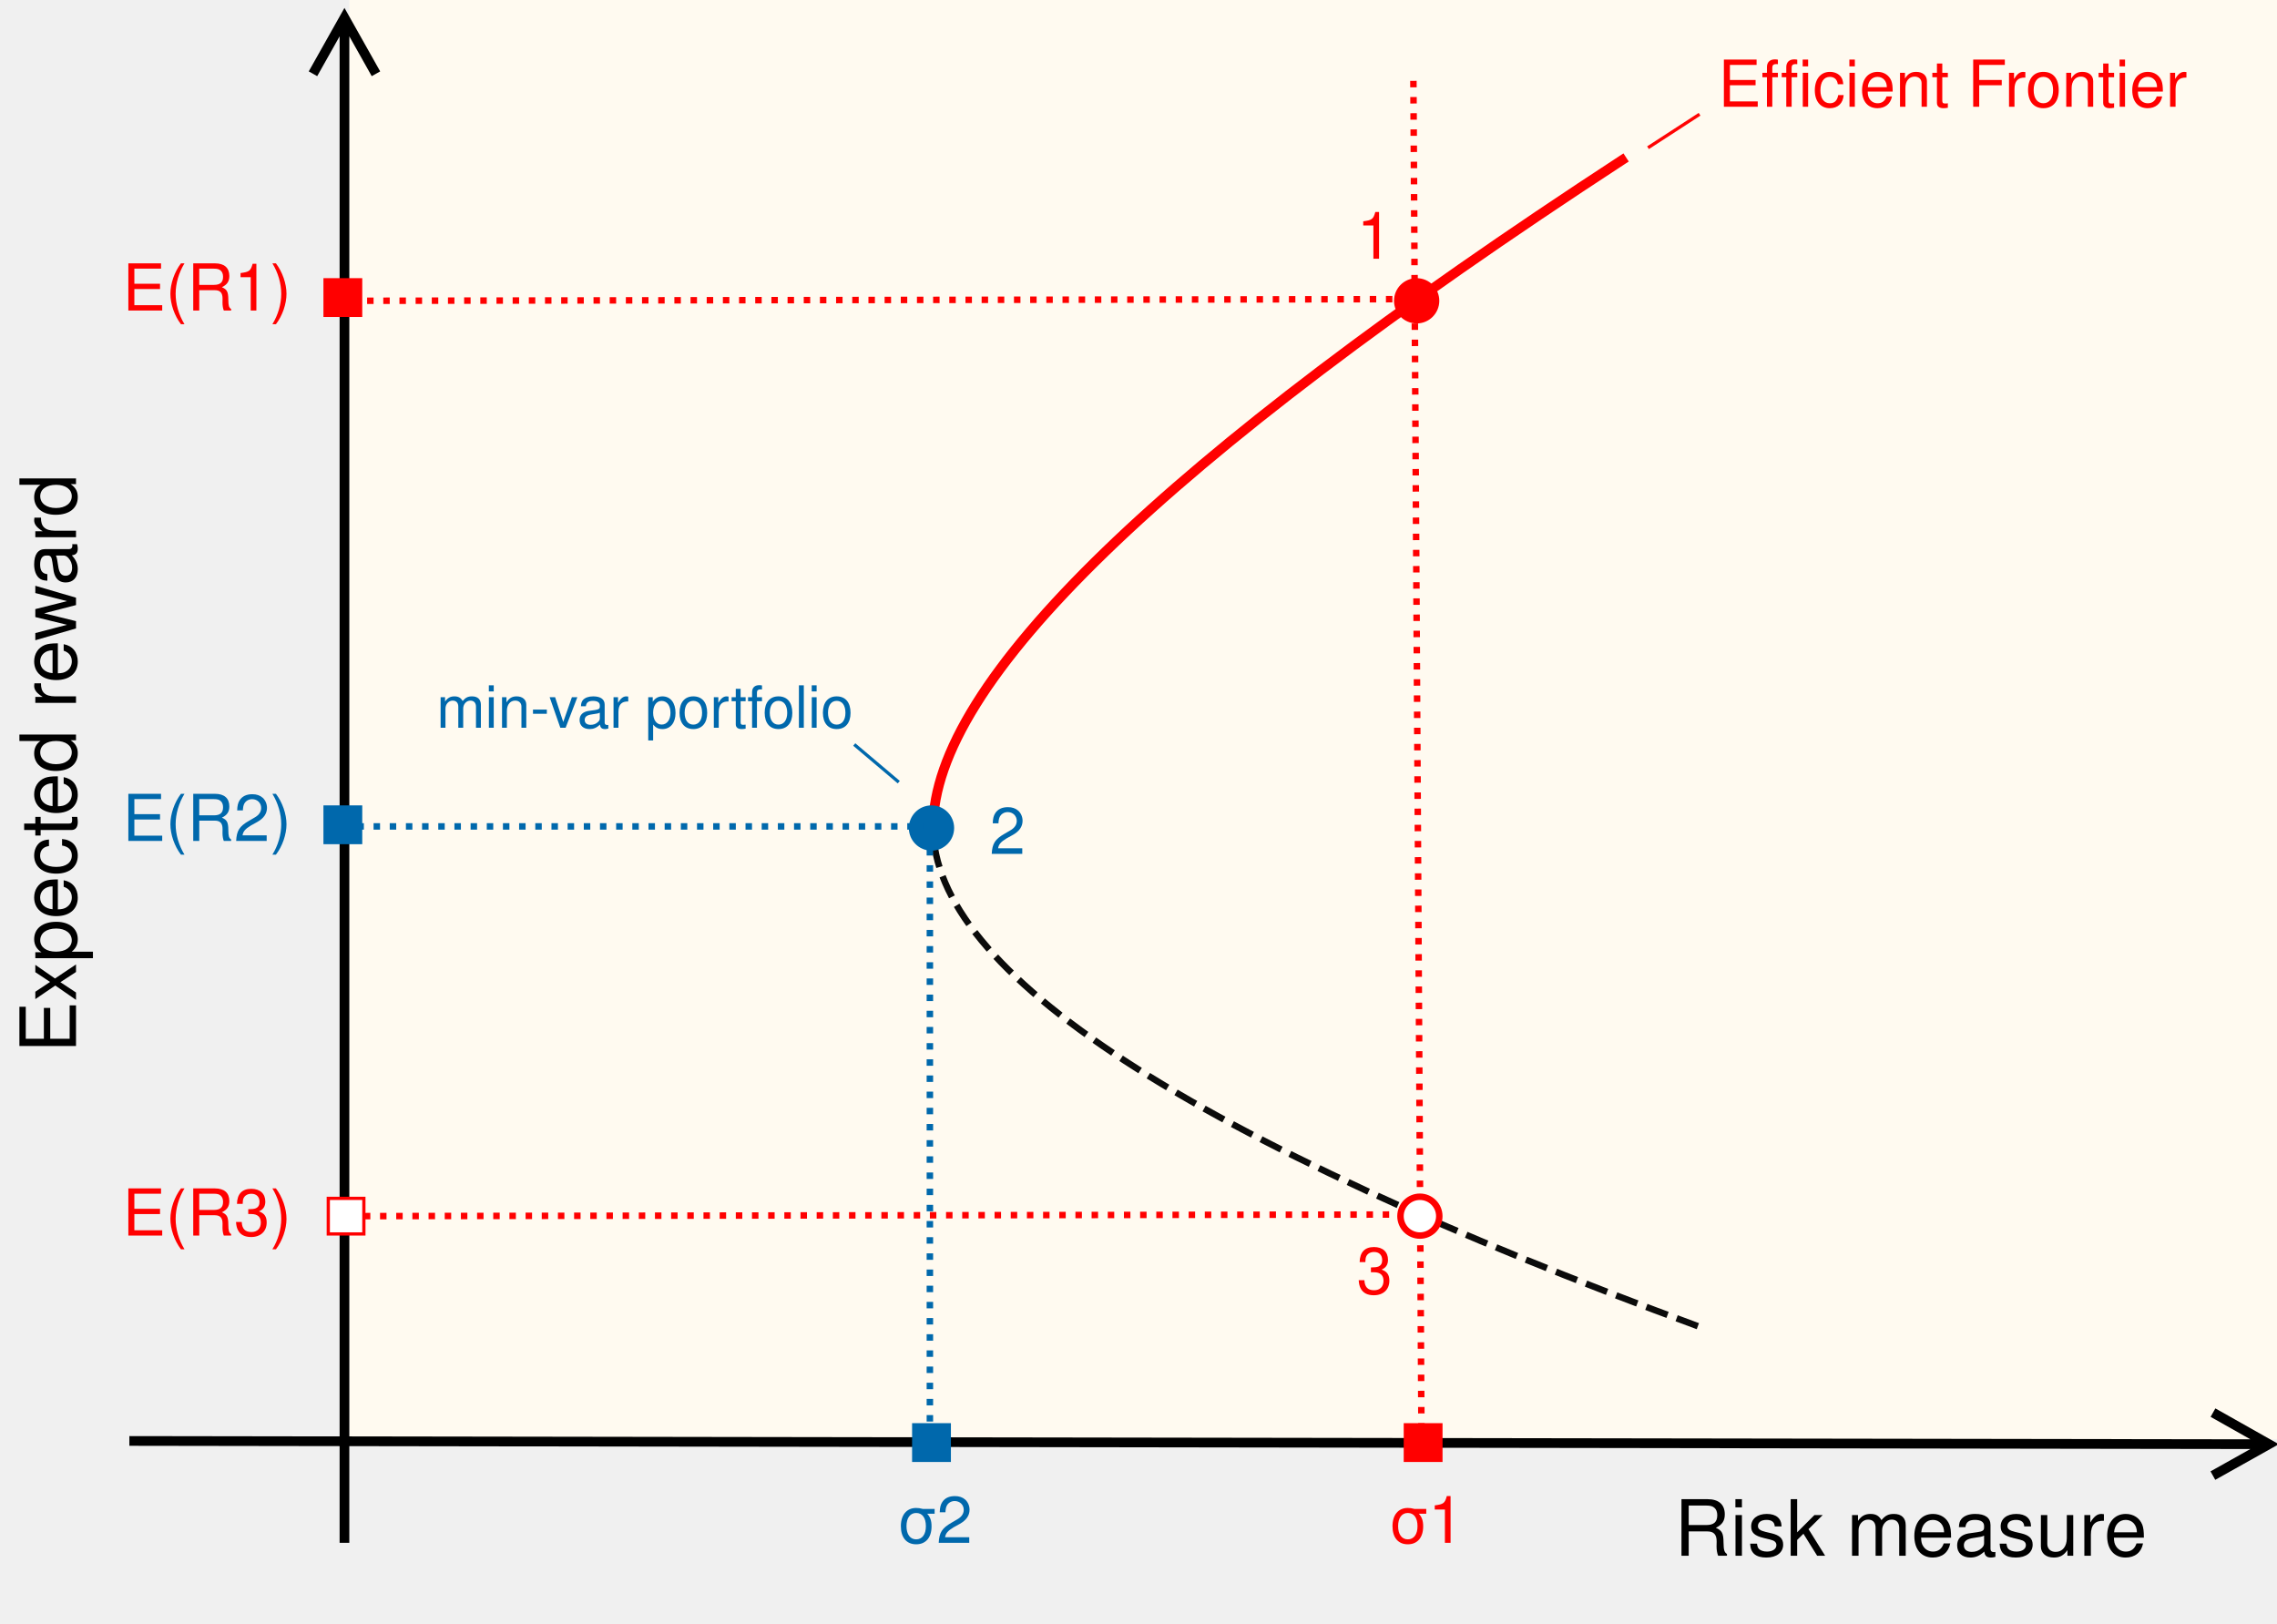
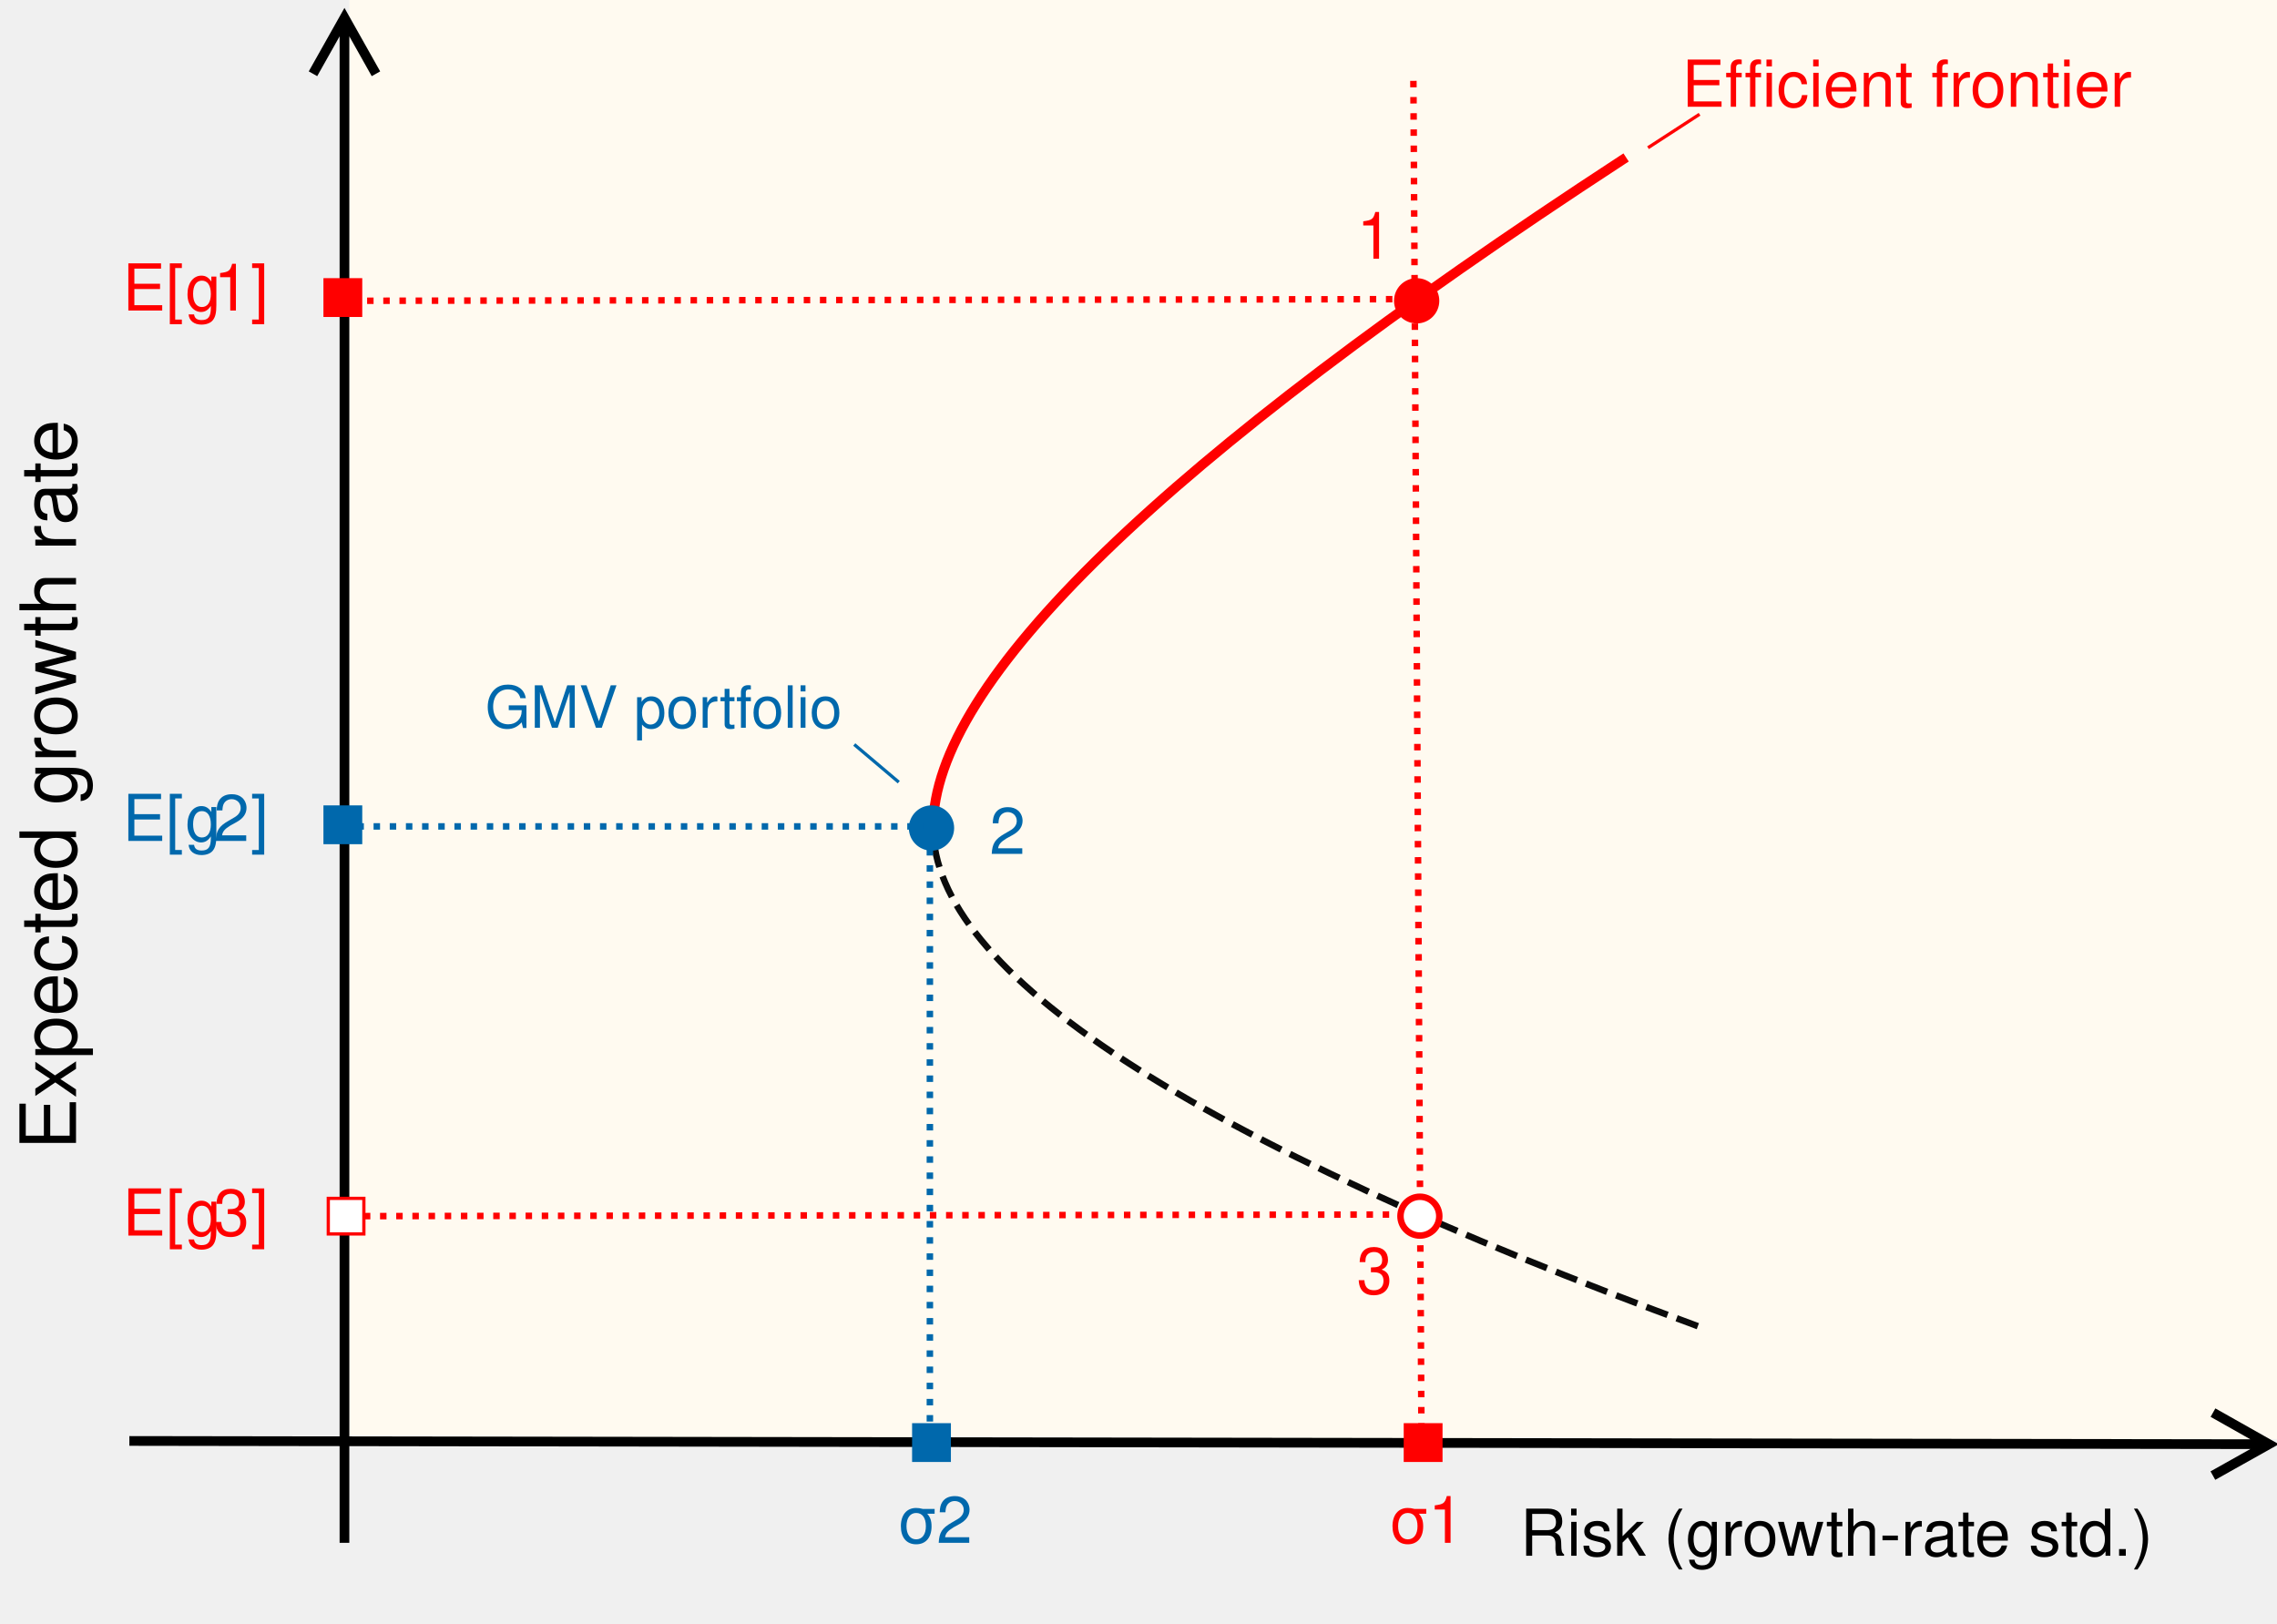
<svg xmlns="http://www.w3.org/2000/svg" width="704px" height="502px" viewBox="0 0 704 502" version="1.1">
  <g id="Artboard" stroke="none" fill="none">
    <rect id="Rectangle" fill="#FFFAF0" fill-rule="evenodd" x="108" y="0" width="596" height="445" />
    <line x1="437" y1="26" x2="439.5" y2="445.5" id="Line-3" stroke="#FF0000" stroke-width="2" stroke-linecap="square" stroke-dasharray="0,5" />
    <path id="Line" d="M106.5,2.44 L107.807,4.765 L116.807,20.765 L117.543,22.072 L114.928,23.543 L114.193,22.235 L108,11.226 L108,477 L105,477 L105,11.226 L98.807,22.235 L98.072,23.543 L95.457,22.072 L96.193,20.765 L105.193,4.765 L106.5,2.44 Z" fill="#000000" fill-rule="nonzero" />
    <path id="Line" d="M684.945,435.434 L686.251,436.171 L702.237,445.195 L704.56,446.506 L702.233,447.81 L686.22,456.786 L684.911,457.519 L683.444,454.902 L684.753,454.169 L695.771,447.992 L685.501,447.977 L41.498,447 L39.998,446.998 L40.002,443.998 L41.502,444 L685.505,444.977 L695.776,444.992 L684.776,438.783 L683.47,438.046 L684.945,435.434 Z" fill="#000000" fill-rule="nonzero" />
-     <text id="Risk-measure" font-family="Helvetica" font-size="24" font-weight="normal" fill="#000000">
-       <tspan x="517.646" y="481">Risk measure</tspan>
+     <text id="Risk-measure" font-family="Helvetica" font-size="20" font-weight="normal" fill="#000000">
+       <tspan x="470" y="481">Risk (growth-rate std.)</tspan>
    </text>
    <text id="Expected-reward" transform="translate(15, 235.5) rotate(-90) translate(-15, -235.5)" font-family="Helvetica" font-size="24" font-weight="normal" fill="#000000">
-       <tspan x="-75.047" y="244">Expected reward</tspan>
+       <tspan x="-105" y="244">Expected growth rate</tspan>
    </text>
    <path d="M501.5,49.5 C359.5,142.167 288.5,210.917 288.5,255.75 C288.5,300.583 367.75,352.167 526.25,410.5" id="Line-2" stroke="#0B0B0B" stroke-width="2" stroke-linecap="square" stroke-dasharray="5" />
    <path d="M501.5,49.5 C359.5,142.167 288.5,210.917 288.5,255.75" id="Path" stroke="#FF0000" stroke-width="3" stroke-linecap="square" />
    <circle id="Oval" stroke="#0068AC" stroke-width="1" fill="#0068AC" fill-rule="evenodd" cx="288" cy="256" r="6.5" />
    <circle id="Oval" stroke="#FF0000" stroke-width="1" fill="#FF0000" fill-rule="evenodd" cx="438" cy="93" r="6.5" />
    <circle id="Oval" stroke="#FF0000" stroke-width="2" fill="#FFFFFF" fill-rule="evenodd" cx="439" cy="376" r="6" />
    <line x1="287.5" y1="263.5" x2="287.5" y2="446.5" id="Line-3" stroke="#0068AC" stroke-width="2" stroke-linecap="square" stroke-dasharray="0,5" />
    <line x1="286.5" y1="255.5" x2="106.5" y2="255.5" id="Line-3" stroke="#0068AC" stroke-width="2" fill="#0068AC" fill-rule="evenodd" stroke-linecap="square" stroke-dasharray="0,5" />
    <line x1="429.5" y1="92.5" x2="107" y2="93" id="Line-3" stroke="#FF0000" stroke-width="2" fill="#FF0000" fill-rule="evenodd" stroke-linecap="square" stroke-dasharray="0,5" />
    <line x1="428.5" y1="375.5" x2="106" y2="376" id="Line-3" stroke="#FF0000" stroke-width="2" fill="#FF0000" fill-rule="evenodd" stroke-linecap="square" stroke-dasharray="0,5" />
    <text id="min-var-portfolio" font-family="Helvetica" font-size="18" font-weight="normal" fill="#0068AC">
-       <tspan x="134.959" y="225">min-var portfolio </tspan>
+       <tspan x="150" y="225">GMV portfolio </tspan>
    </text>
    <text id="Efficient-Frontier" font-family="Helvetica" font-size="20" font-weight="normal" fill="#FF0000">
-       <tspan x="531.197" y="33">Efficient Frontier   </tspan>
+       <tspan x="520" y="33">Efficient frontier   </tspan>
    </text>
    <rect id="Rectangle" stroke="#0068AC" stroke-width="1" fill="#0068AC" fill-rule="evenodd" x="282.5" y="440.5" width="11" height="11" />
    <rect id="Rectangle" stroke="#FF0000" stroke-width="1" fill="#FF0000" fill-rule="evenodd" x="434.5" y="440.5" width="11" height="11" />
    <rect id="Rectangle" stroke="#FF0000" stroke-width="1" fill="#FF0000" fill-rule="evenodd" x="100.5" y="86.5" width="11" height="11" />
    <rect id="Rectangle" stroke="#0068AC" stroke-width="1" fill="#0068AC" fill-rule="evenodd" x="100.5" y="249.5" width="11" height="11" />
    <rect id="Rectangle" stroke="#FF0000" stroke-width="1" fill="#FFFFFF" fill-rule="evenodd" x="101.5" y="370.5" width="11" height="11" />
    <line x1="509.952" y1="45.402" x2="525.048" y2="35.598" id="Line-4" stroke="#FF0303" stroke-width="1" stroke-linecap="square" />
    <text id="1" font-family="Helvetica" font-size="20" font-weight="normal" fill="#FF0000">
      <tspan x="419.438" y="80">1</tspan>
    </text>
    <text id="2" font-family="Helvetica" font-size="20" font-weight="normal" fill="#0068AC">
      <tspan x="305.938" y="264">2</tspan>
    </text>
    <text id="3" font-family="Helvetica" font-size="20" font-weight="normal" fill="#FF0000">
      <tspan x="419.438" y="400">3</tspan>
    </text>
    <text id="σ1" font-family="Helvetica" font-size="20" font-weight="normal" fill="#FF0000">
      <tspan x="429.33" y="477">σ</tspan>
      <tspan x="441.547" y="477">1</tspan>
    </text>
    <text id="σ2" font-family="Helvetica" font-size="20" font-weight="normal" fill="#0068AC">
      <tspan x="277.33" y="477">σ</tspan>
      <tspan x="289.547" y="477">2</tspan>
    </text>
    <text id="E(R2)" font-family="Helvetica" font-size="20" font-weight="normal" fill="#0068AC">
-       <tspan x="37.887" y="260">E(R</tspan>
-       <tspan x="72.33" y="260">2</tspan>
-       <tspan x="83.453" y="260">)</tspan>
+       <tspan x="37.887" y="260">E[g</tspan>
+       <tspan x="66" y="260">2</tspan>
+       <tspan x="77.5" y="260">]</tspan>
    </text>
    <text id="E(R3)" font-family="Helvetica" font-size="20" font-weight="normal" fill="#FF0000">
-       <tspan x="37.887" y="382">E(R</tspan>
-       <tspan x="72.33" y="382">3</tspan>
-       <tspan x="83.453" y="382">)</tspan>
+       <tspan x="37.887" y="382">E[g</tspan>
+       <tspan x="66" y="382">3</tspan>
+       <tspan x="77.5" y="382">]</tspan>
    </text>
    <text id="E(R1)" font-family="Helvetica" font-size="20" font-weight="normal" fill="#FF0000">
-       <tspan x="37.887" y="96">E(R</tspan>
-       <tspan x="72.33" y="96">1</tspan>
-       <tspan x="83.453" y="96">)</tspan>
+       <tspan x="37.887" y="96">E[g</tspan>
+       <tspan x="66" y="96">1</tspan>
+       <tspan x="77.5" y="96">]</tspan>
    </text>
    <line x1="277.5" y1="241.5" x2="264.5" y2="230.5" id="Line-5" stroke="#0068AC" stroke-width="1" stroke-linecap="square" />
  </g>
</svg>
